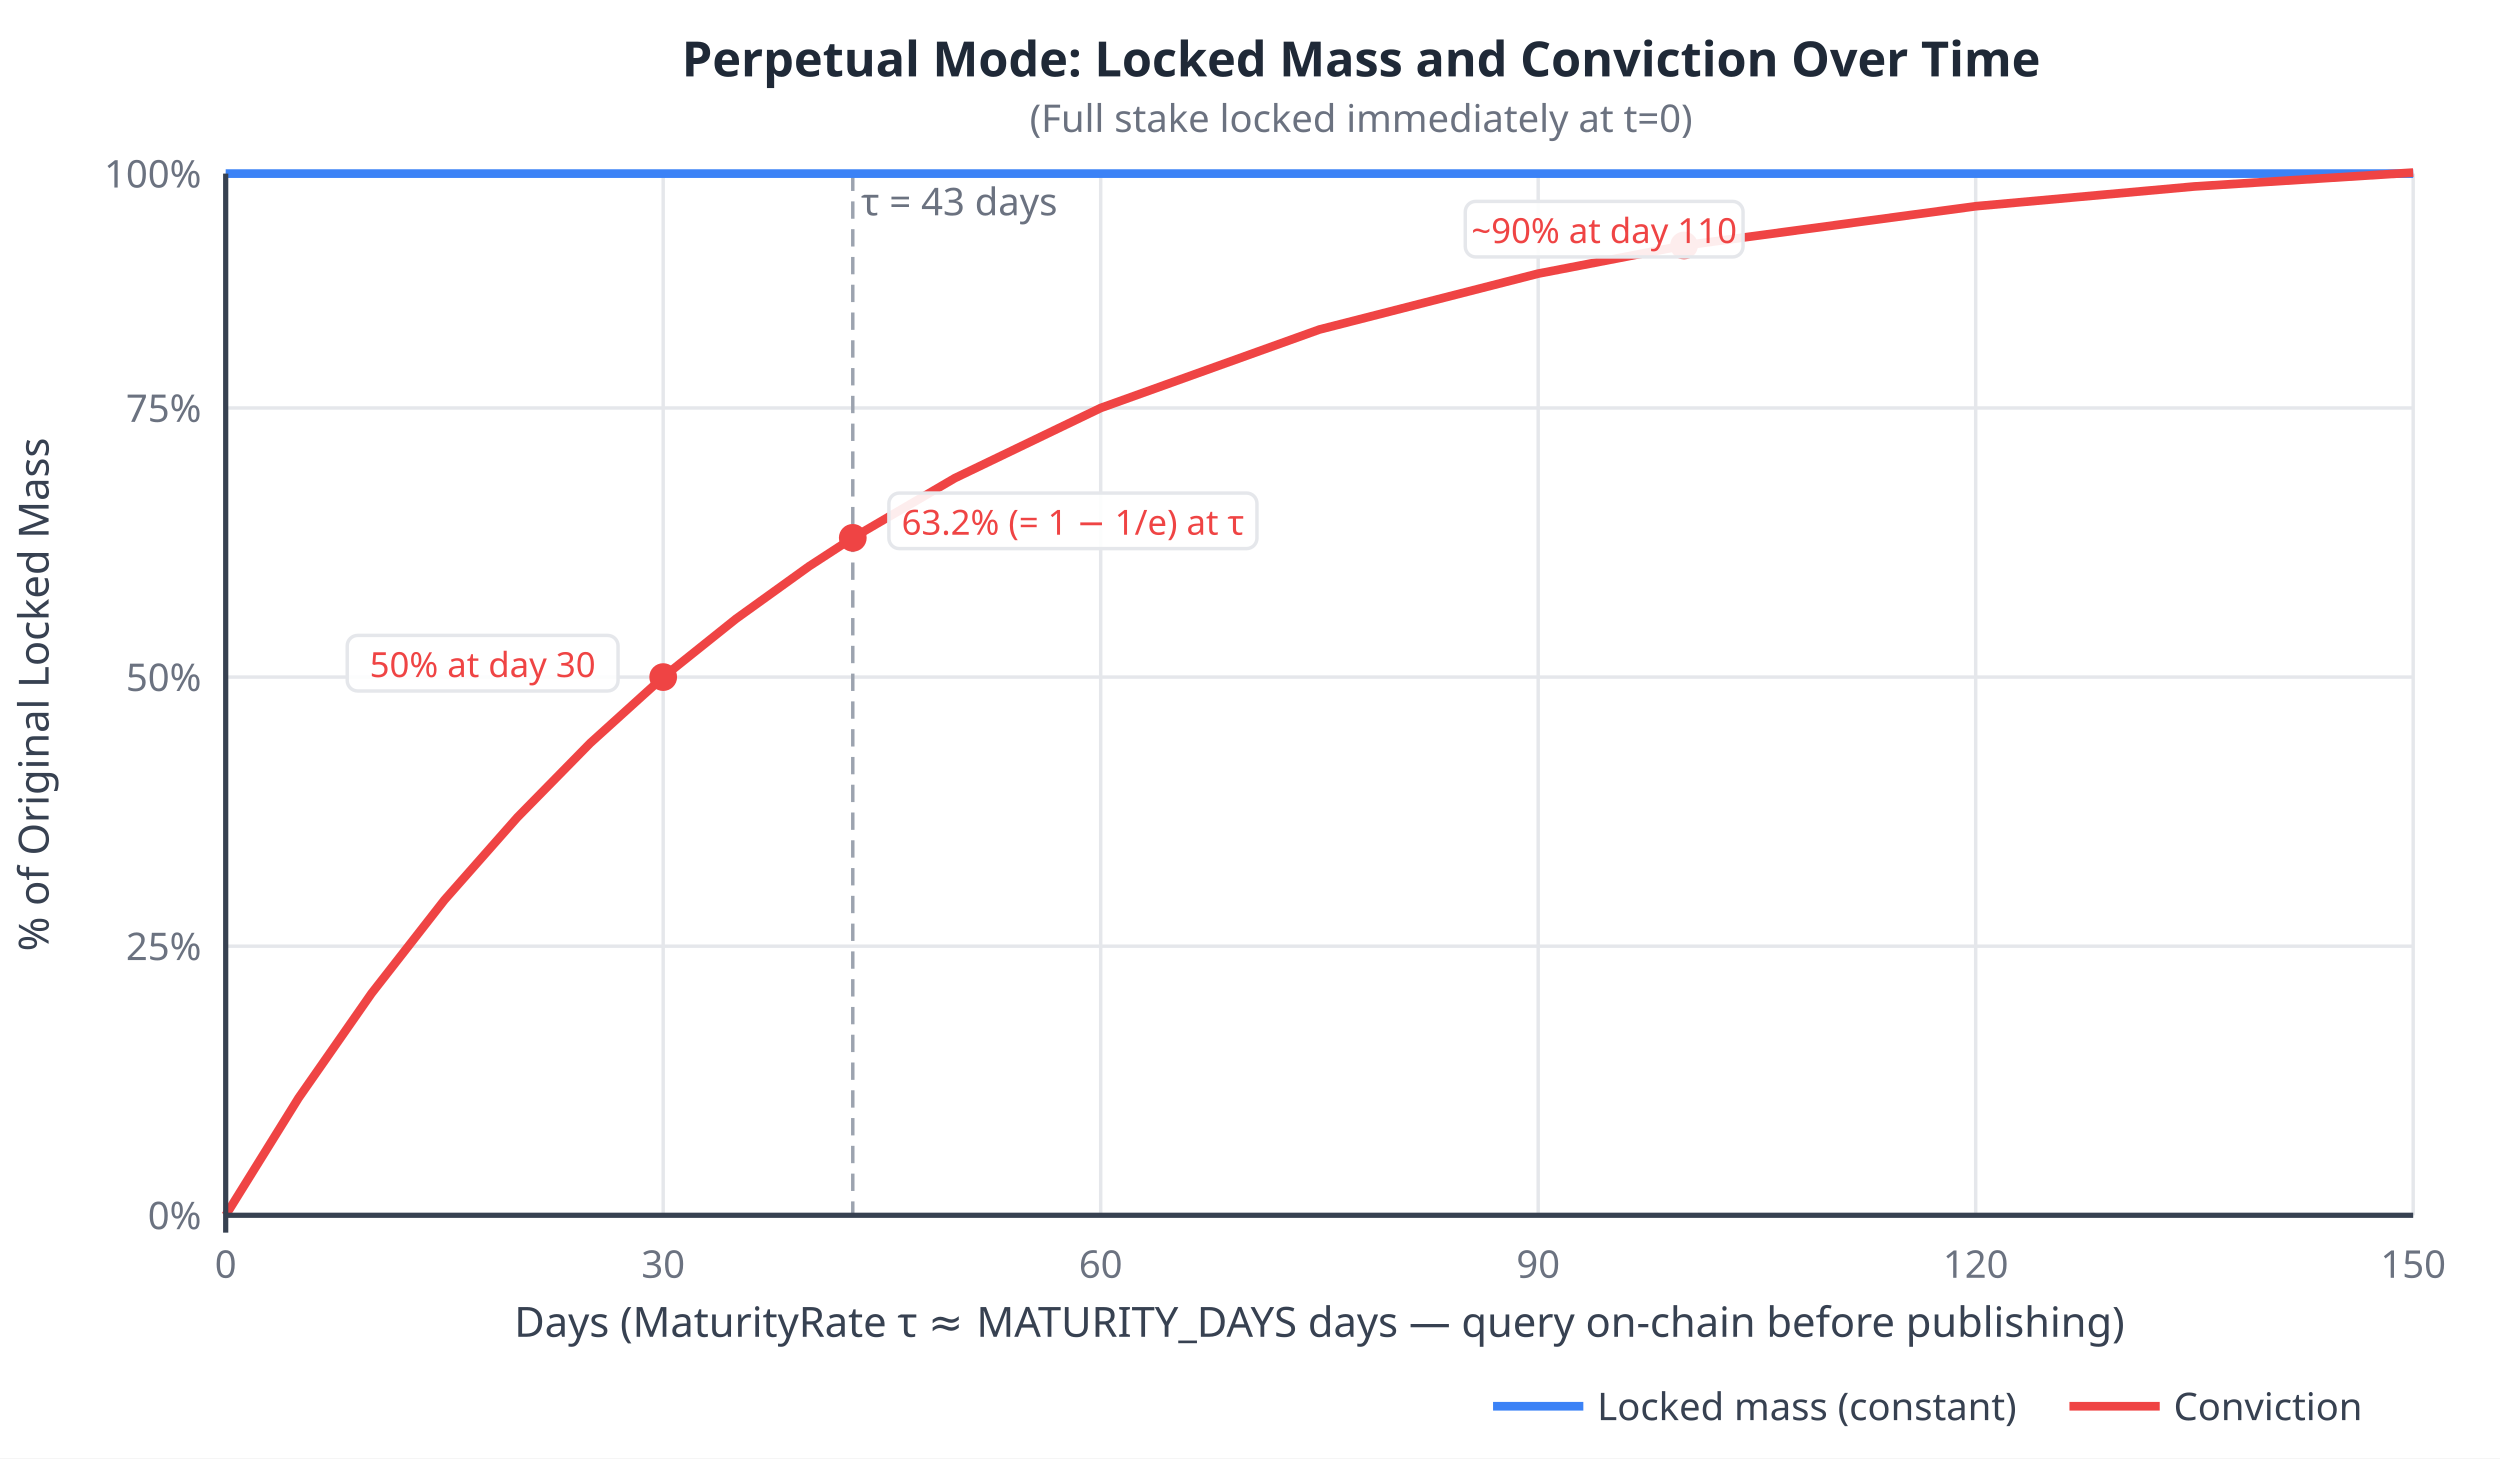
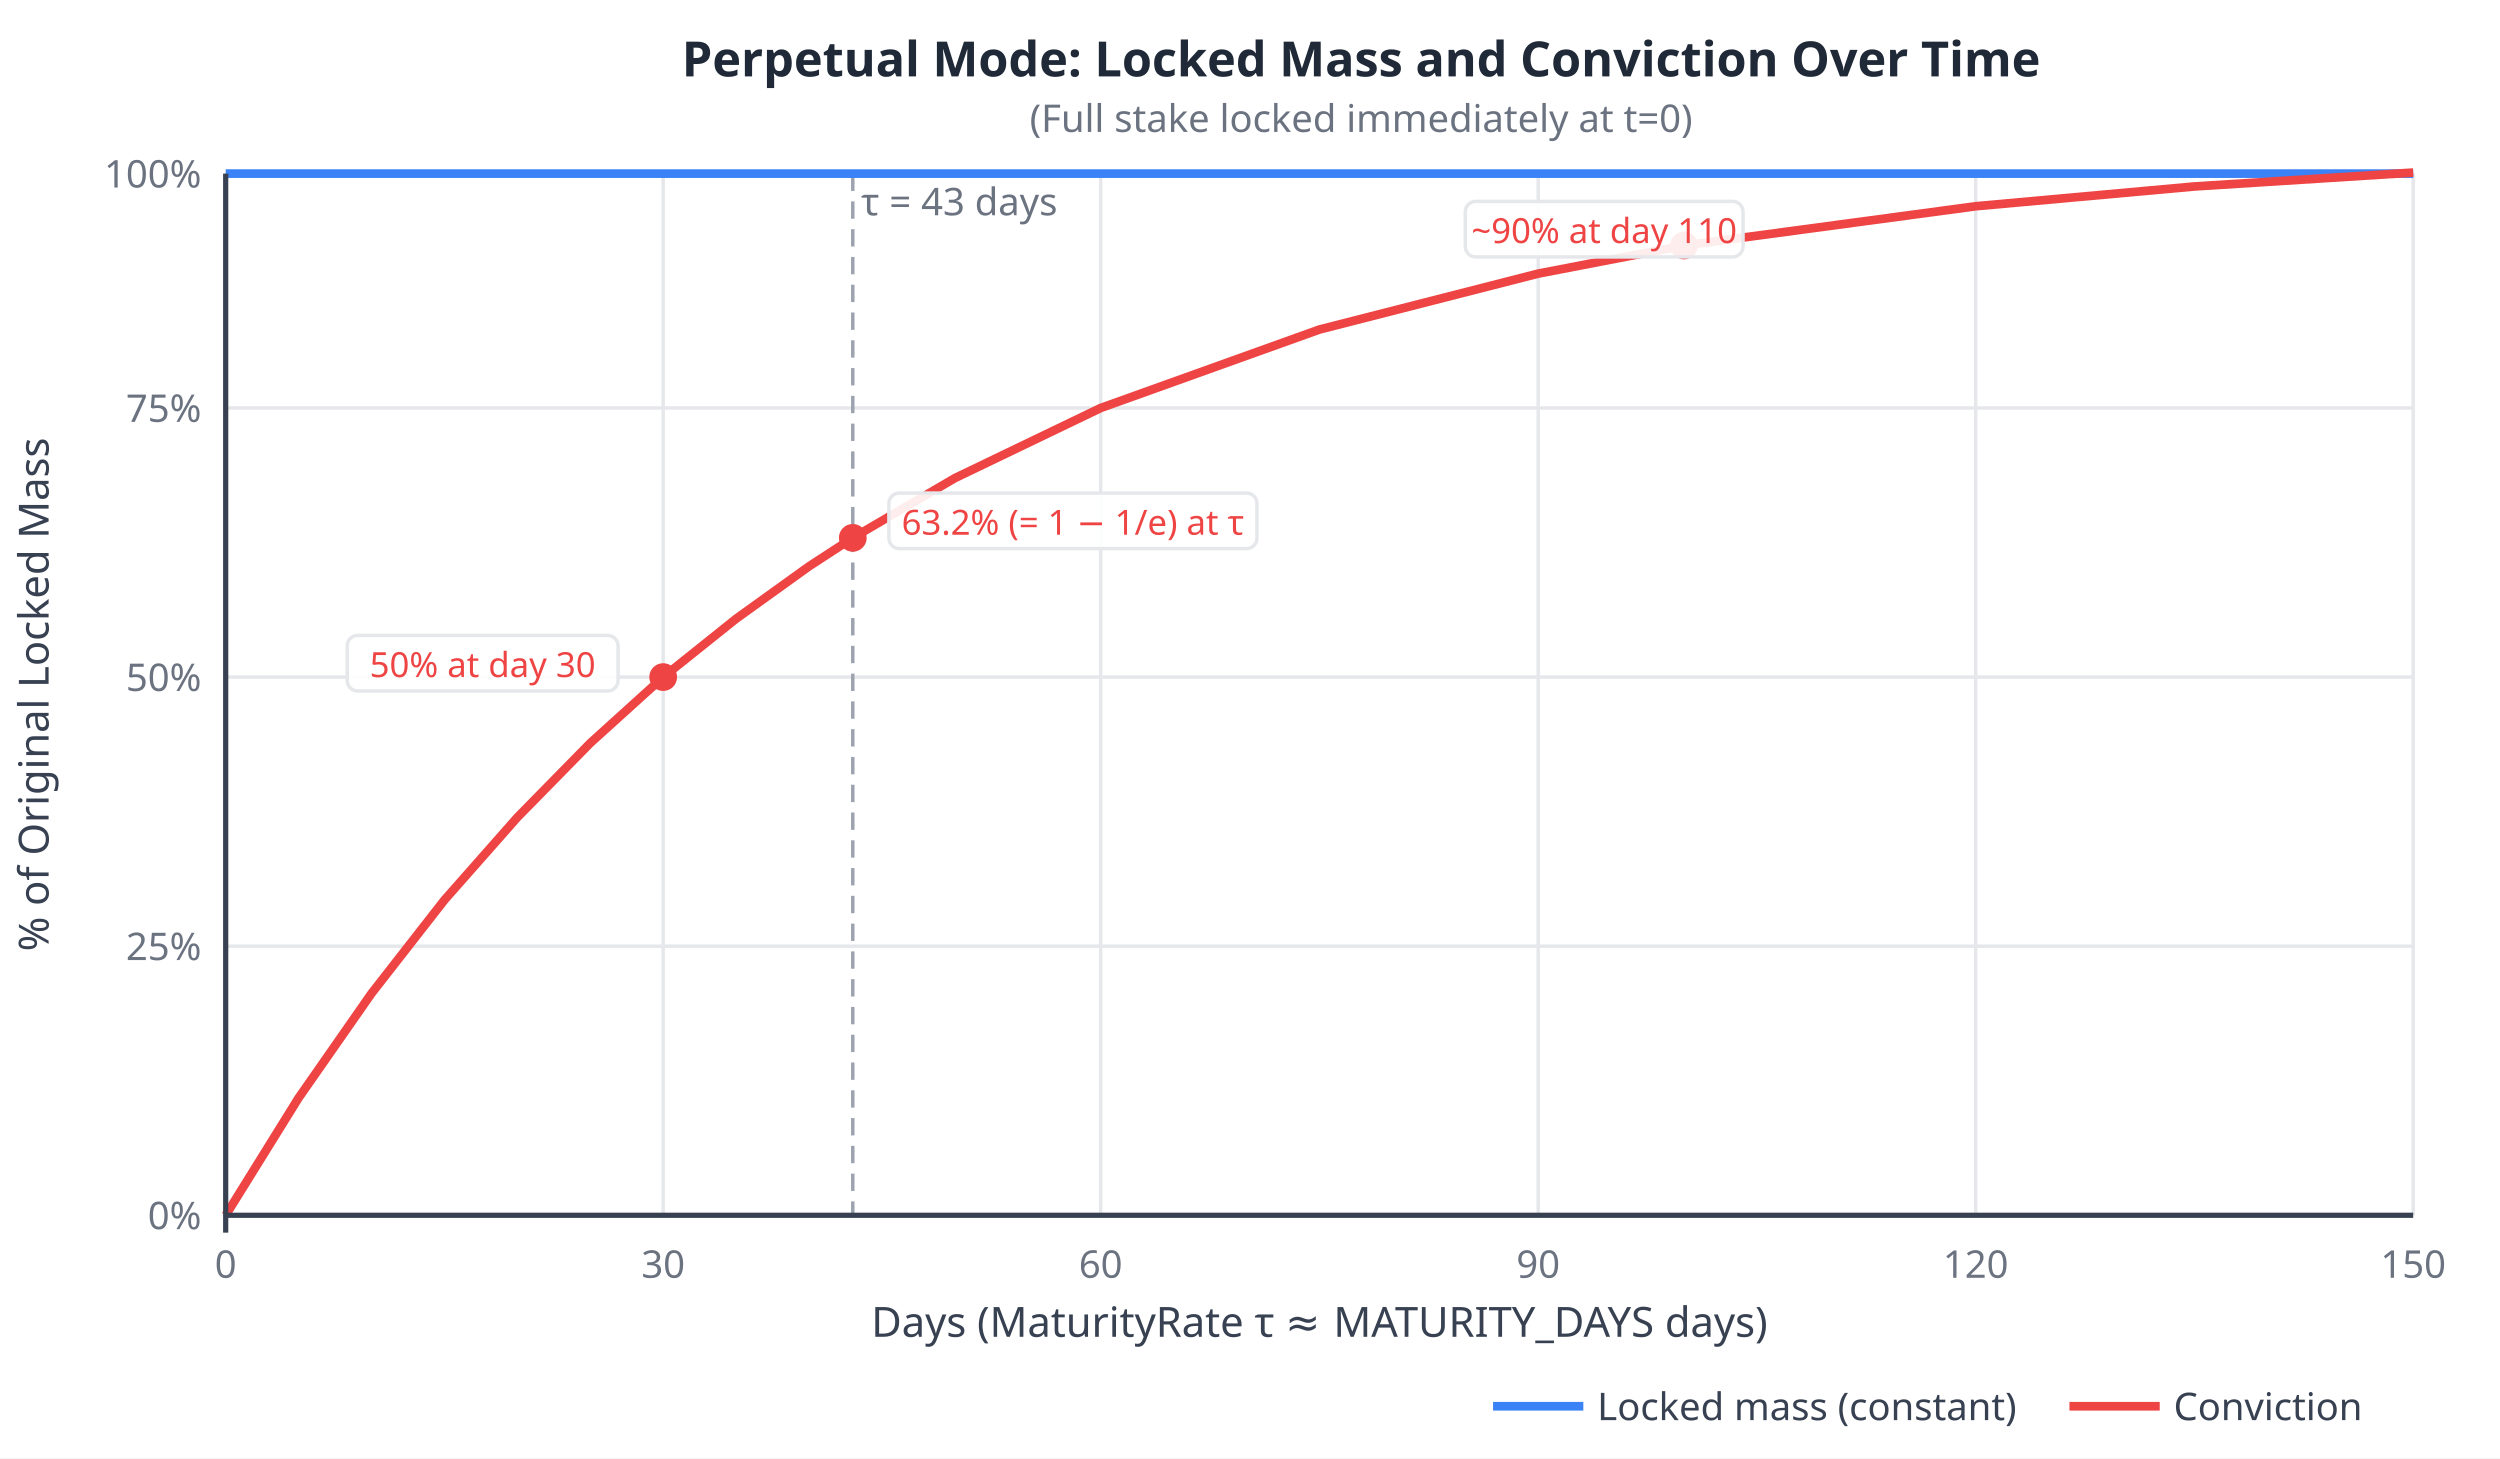
<svg xmlns="http://www.w3.org/2000/svg" viewBox="0 0 720 420" width="720" height="420" font-family="system-ui, sans-serif">
  <rect width="720" height="420" fill="white" />
  <text x="392" y="22" text-anchor="middle" font-size="14" font-weight="600" fill="#1F2937">Perpetual Mode: Locked Mass and Conviction Over Time</text>
  <text x="392" y="38" text-anchor="middle" font-size="11" fill="#6B7280">(Full stake locked immediately at t=0)</text>
  <line x1="65" y1="350" x2="695" y2="350" stroke="#E5E7EB" stroke-width="1" />
  <line x1="65" y1="272.5" x2="695" y2="272.5" stroke="#E5E7EB" stroke-width="1" />
  <line x1="65" y1="195" x2="695" y2="195" stroke="#E5E7EB" stroke-width="1" />
  <line x1="65" y1="117.5" x2="695" y2="117.5" stroke="#E5E7EB" stroke-width="1" />
  <line x1="65" y1="50" x2="695" y2="50" stroke="#E5E7EB" stroke-width="1" />
  <line x1="65" y1="50" x2="65" y2="350" stroke="#E5E7EB" stroke-width="1" />
  <line x1="191" y1="50" x2="191" y2="350" stroke="#E5E7EB" stroke-width="1" />
  <line x1="317" y1="50" x2="317" y2="350" stroke="#E5E7EB" stroke-width="1" />
  <line x1="443" y1="50" x2="443" y2="350" stroke="#E5E7EB" stroke-width="1" />
  <line x1="569" y1="50" x2="569" y2="350" stroke="#E5E7EB" stroke-width="1" />
  <line x1="695" y1="50" x2="695" y2="350" stroke="#E5E7EB" stroke-width="1" />
  <line x1="245.6" y1="50" x2="245.6" y2="350" stroke="#9CA3AF" stroke-width="1" stroke-dasharray="5,3" />
  <line x1="65" y1="50" x2="695" y2="50" stroke="#3B82F6" stroke-width="2.5" />
  <polyline points="65.0,350.0 86.0,316.2 107.0,286.1 128.0,259.2 149.0,235.4 170.0,214.0 191.0,195.0 212.0,178.2 233.0,163.1 245.6,154.9 275.0,137.7 317.0,117.5 380.0,94.9 443.0,78.8 485.0,70.7 569.0,59.4 632.0,53.7 695.0,49.7" fill="none" stroke="#EF4444" stroke-width="2.5" />
  <circle cx="191" cy="195" r="4" fill="#EF4444" />
  <circle cx="245.6" cy="154.9" r="4" fill="#EF4444" />
  <circle cx="485" cy="70.7" r="4" fill="#EF4444" />
  <text x="248" y="62" font-size="11" fill="#6B7280">τ = 43 days</text>
  <rect x="100" y="183" width="78" height="16" rx="3" fill="white" fill-opacity="0.9" stroke="#E5E7EB" />
  <text x="139" y="195" text-anchor="middle" font-size="10" fill="#EF4444">50% at day 30</text>
  <rect x="256" y="142" width="106" height="16" rx="3" fill="white" fill-opacity="0.9" stroke="#E5E7EB" />
  <text x="309" y="154" text-anchor="middle" font-size="10" fill="#EF4444">63.2% (= 1 − 1/e) at τ</text>
  <rect x="422" y="58" width="80" height="16" rx="3" fill="white" fill-opacity="0.9" stroke="#E5E7EB" />
  <text x="462" y="70" text-anchor="middle" font-size="10" fill="#EF4444">~90% at day 110</text>
  <line x1="65" y1="350" x2="695" y2="350" stroke="#374151" stroke-width="1.5" />
  <line x1="65" y1="50" x2="65" y2="355" stroke="#374151" stroke-width="1.5" />
  <text x="65" y="368" text-anchor="middle" font-size="11" fill="#6B7280">0</text>
  <text x="191" y="368" text-anchor="middle" font-size="11" fill="#6B7280">30</text>
  <text x="317" y="368" text-anchor="middle" font-size="11" fill="#6B7280">60</text>
  <text x="443" y="368" text-anchor="middle" font-size="11" fill="#6B7280">90</text>
  <text x="569" y="368" text-anchor="middle" font-size="11" fill="#6B7280">120</text>
  <text x="695" y="368" text-anchor="middle" font-size="11" fill="#6B7280">150</text>
-   <text x="380" y="385" text-anchor="middle" font-size="12" fill="#374151">Days (MaturityRate τ ≈ MATURITY_DAYS days — query on-chain before publishing)</text>
+   <text x="380" y="385" text-anchor="middle" font-size="12" fill="#374151">Days (MaturityRate τ ≈ MATURITY_DAYS days)</text>
  <text x="58" y="354" text-anchor="end" font-size="11" fill="#6B7280">0%</text>
  <text x="58" y="276.5" text-anchor="end" font-size="11" fill="#6B7280">25%</text>
  <text x="58" y="199" text-anchor="end" font-size="11" fill="#6B7280">50%</text>
  <text x="58" y="121.5" text-anchor="end" font-size="11" fill="#6B7280">75%</text>
  <text x="58" y="54" text-anchor="end" font-size="11" fill="#6B7280">100%</text>
  <text transform="rotate(-90)" x="-200" y="14" text-anchor="middle" font-size="12" fill="#374151">% of Original Locked Mass</text>
  <line x1="430" y1="405" x2="456" y2="405" stroke="#3B82F6" stroke-width="2.5" />
  <text x="460" y="409" font-size="11" fill="#374151">Locked mass (constant)</text>
  <line x1="596" y1="405" x2="622" y2="405" stroke="#EF4444" stroke-width="2.5" />
  <text x="626" y="409" font-size="11" fill="#374151">Conviction</text>
</svg>
